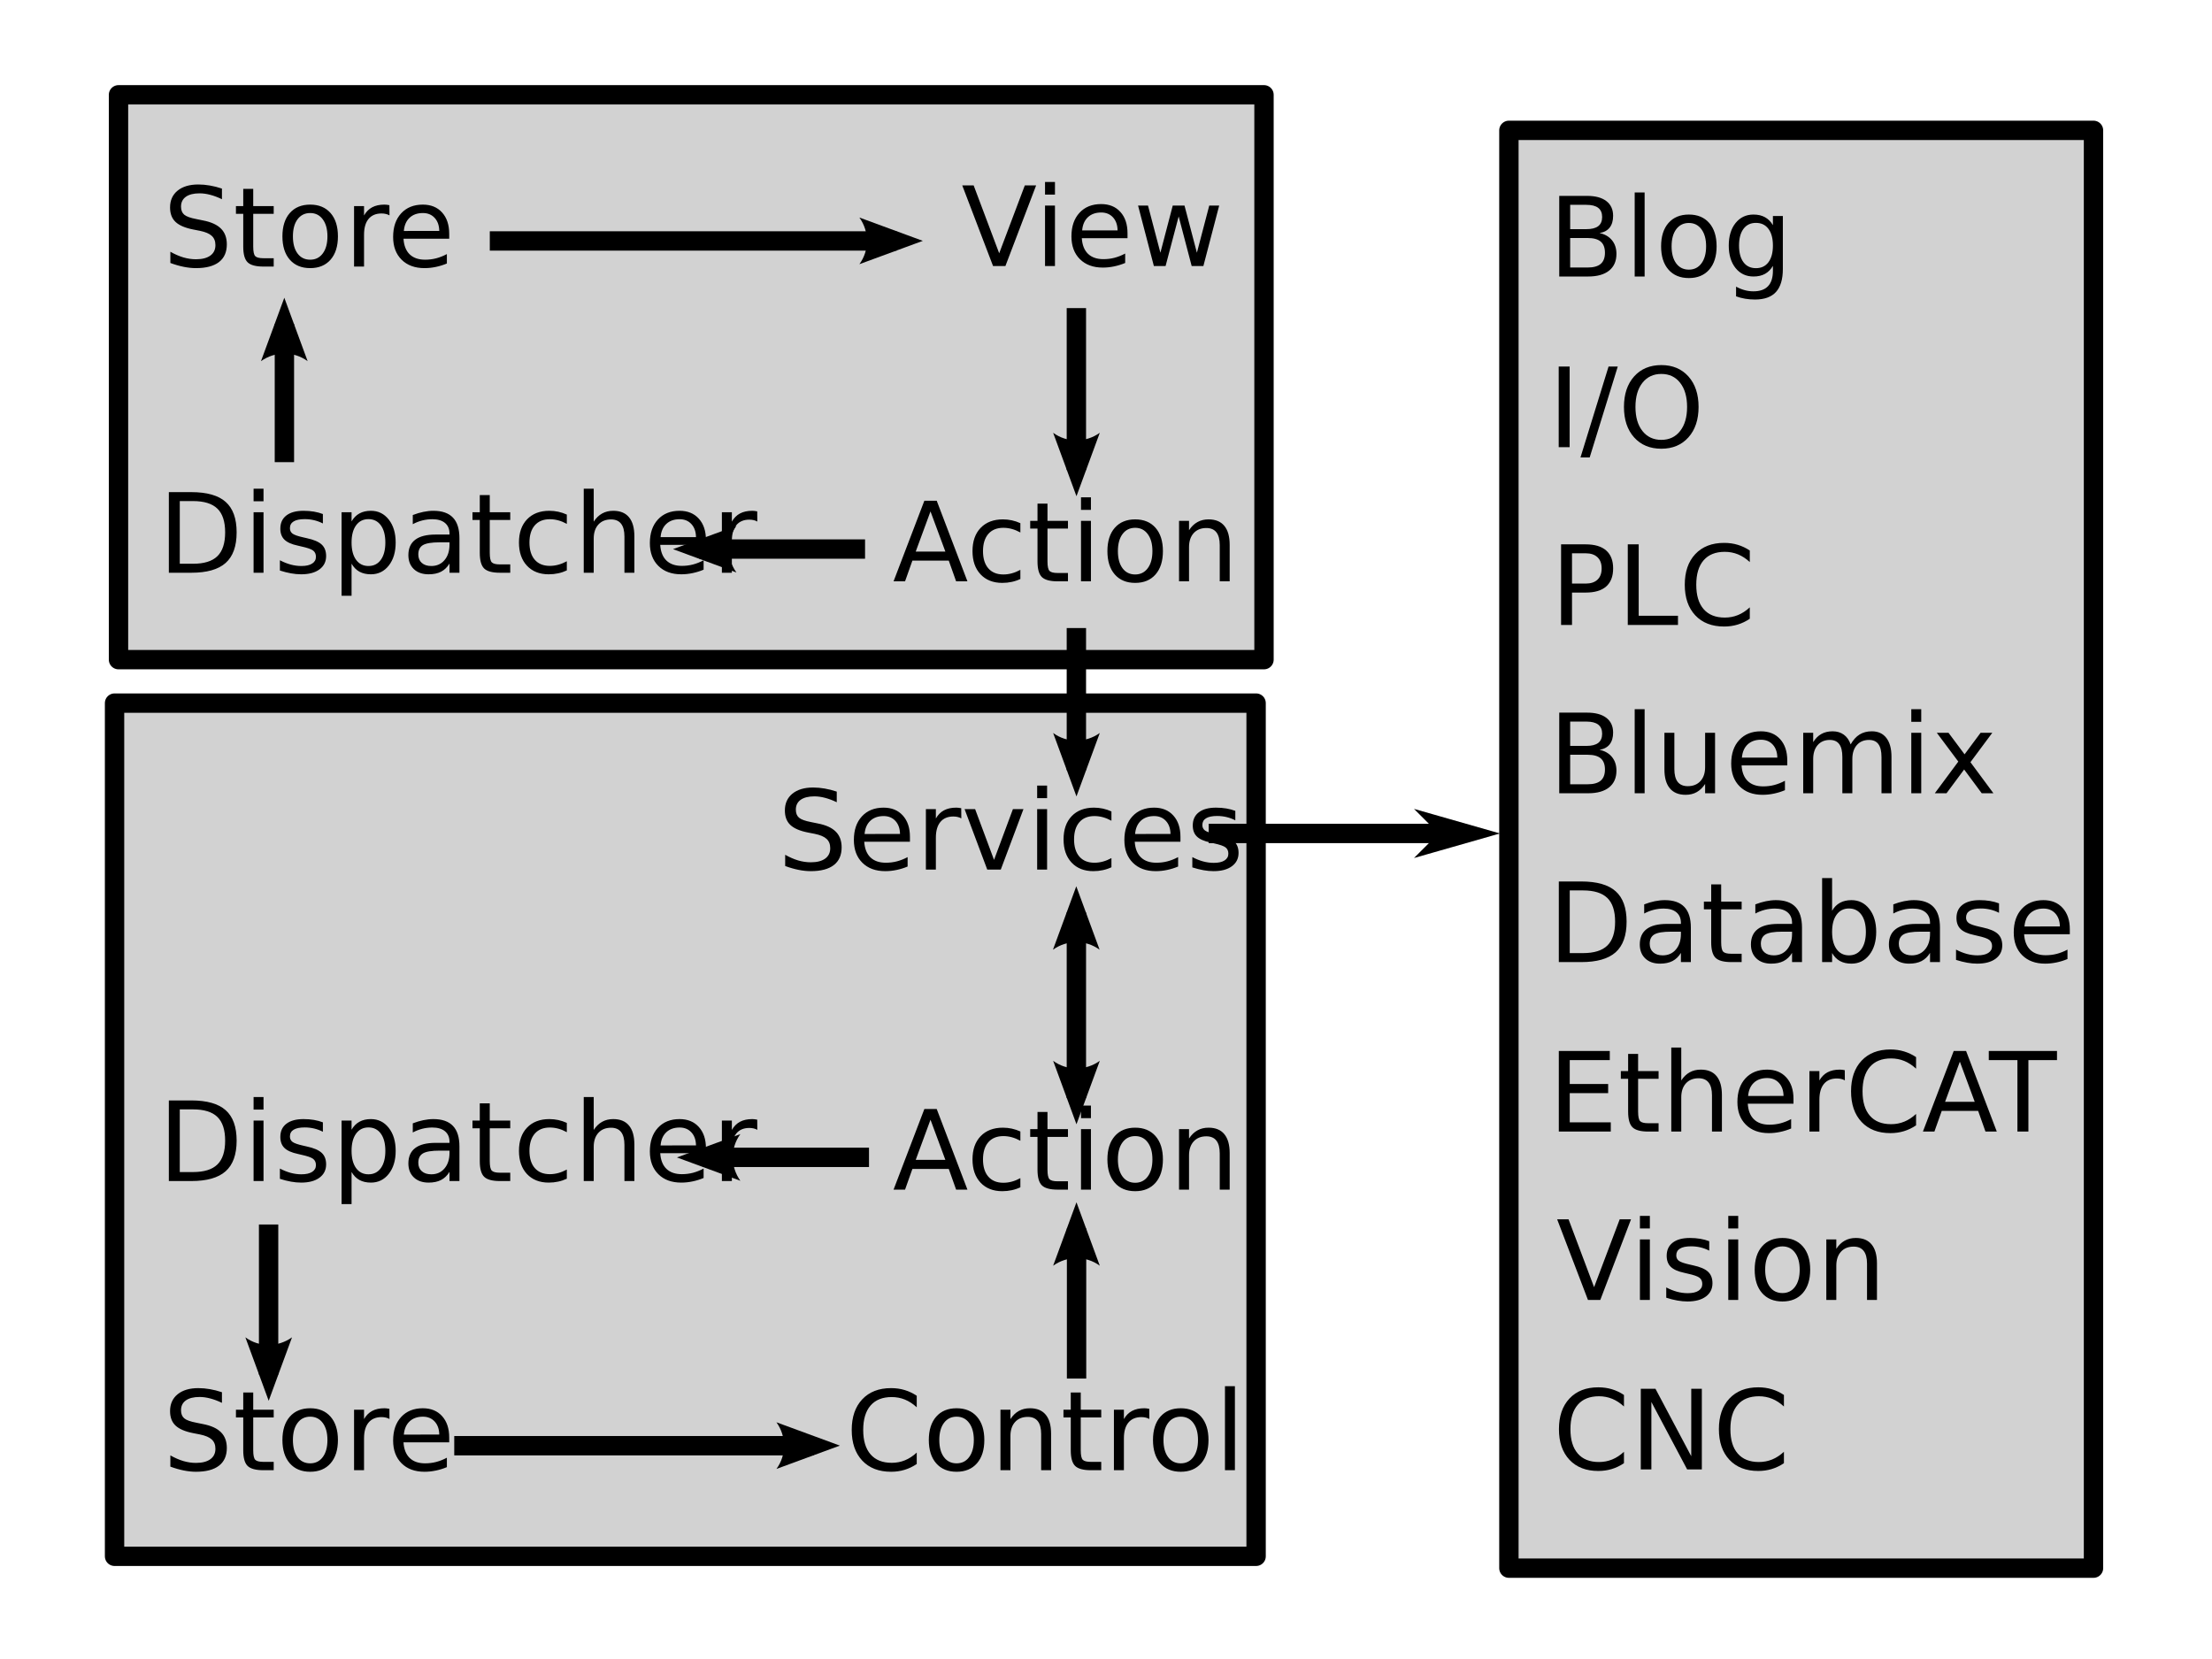
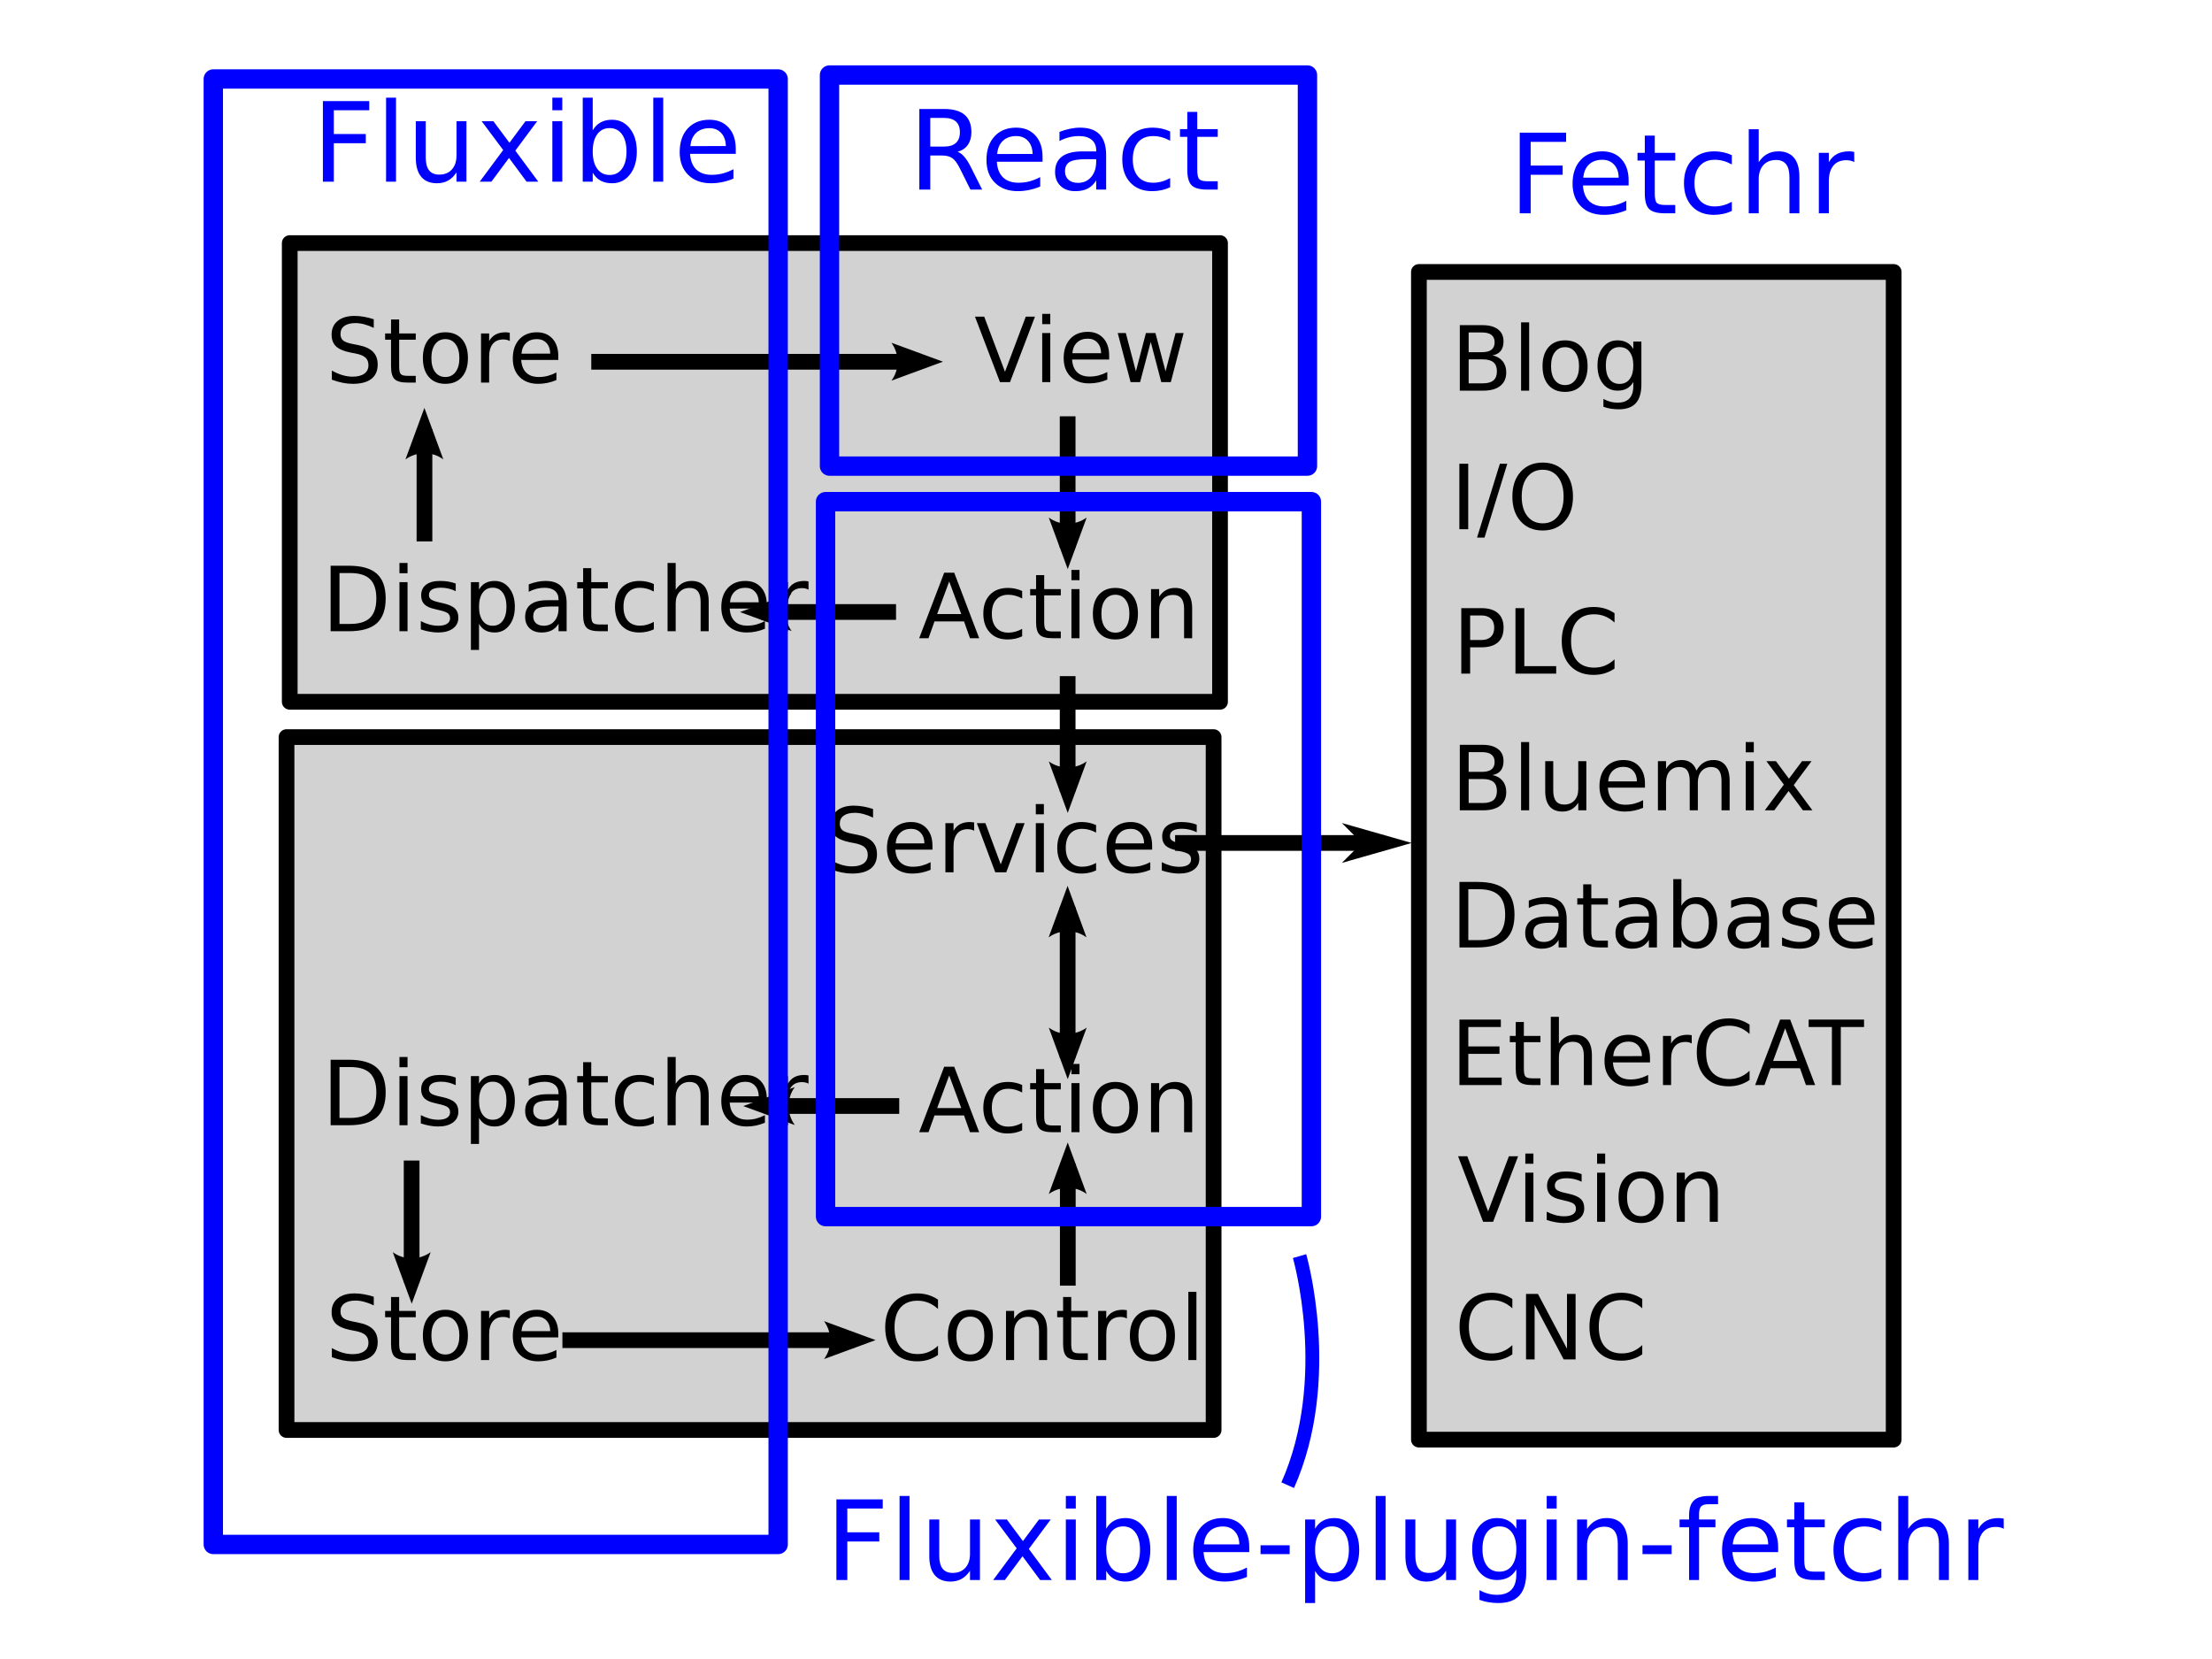
<svg xmlns="http://www.w3.org/2000/svg" width="800" height="600" id="svg2" version="1.1">
  <defs id="defs4">
    <marker orient="auto" refY="0.0" refX="0.0" id="Arrow2Sstart" style="overflow:visible">
      <path id="path3917" style="fill-rule:evenodd;stroke-width:0.625;stroke-linejoin:round" d="M 8.719,4.034 L -2.207,0.016 L 8.719,-4.002 C 6.973,-1.63 6.983,1.616 8.719,4.034 z " transform="scale(0.3) translate(-2.3,0)" />
    </marker>
    <marker orient="auto" refY="0.0" refX="0.0" id="Arrow2Lstart" style="overflow:visible">
      <path id="path3905" style="fill-rule:evenodd;stroke-width:0.625;stroke-linejoin:round" d="M 8.719,4.034 L -2.207,0.016 L 8.719,-4.002 C 6.973,-1.63 6.983,1.616 8.719,4.034 z " transform="scale(1.1) translate(1,0)" />
    </marker>
    <marker orient="auto" refY="0.0" refX="0.0" id="Arrow2Send" style="overflow:visible;">
      <path id="path3920" style="fill-rule:evenodd;stroke-width:0.625;stroke-linejoin:round;" d="M 8.719,4.034 L -2.207,0.016 L 8.719,-4.002 C 6.973,-1.63 6.983,1.616 8.719,4.034 z " transform="scale(0.3) rotate(180) translate(-2.3,0)" />
    </marker>
    <marker orient="auto" refY="0.0" refX="0.0" id="Arrow1Send" style="overflow:visible;">
      <path id="path3902" d="M 0.0,0.0 L 5.0,-5.0 L -12.5,0.0 L 5.0,5.0 L 0.0,0.0 z " style="fill-rule:evenodd;stroke:#000000;stroke-width:1.0pt;" transform="scale(0.2) rotate(180) translate(6,0)" />
    </marker>
    <marker orient="auto" refY="0.0" refX="0.0" id="Arrow1Mend" style="overflow:visible;">
      <path id="path3896" d="M 0.0,0.0 L 5.0,-5.0 L -12.5,0.0 L 5.0,5.0 L 0.0,0.0 z " style="fill-rule:evenodd;stroke:#000000;stroke-width:1.0pt;" transform="scale(0.4) rotate(180) translate(10,0)" />
    </marker>
    <marker orient="auto" refY="0.0" refX="0.0" id="Arrow1Lend" style="overflow:visible;">
      <path id="path3890" d="M 0.0,0.0 L 5.0,-5.0 L -12.5,0.0 L 5.0,5.0 L 0.0,0.0 z " style="fill-rule:evenodd;stroke:#000000;stroke-width:1.0pt;" transform="scale(0.8) rotate(180) translate(12.5,0)" />
    </marker>
  </defs>
  <g id="layer1" transform="translate(0,-452.3622)">
-     <rect style="fill:#c4c4c4;fill-opacity:0.76;stroke:#000000;stroke-width:7;stroke-linejoin:round;stroke-miterlimit:4;stroke-opacity:1;stroke-dasharray:none;stroke-dashoffset:0" id="rect3877" width="412.857" height="308.571" x="41.429" y="706.648" />
-     <rect style="fill:#c4c4c4;fill-opacity:0.76;stroke:#000000;stroke-width:7;stroke-linejoin:round;stroke-miterlimit:4;stroke-opacity:1;stroke-dasharray:none;stroke-dashoffset:0" id="rect3879" width="414.286" height="204.286" x="42.857" y="486.648" />
-     <rect style="fill:#c4c4c4;fill-opacity:0.76;stroke:#000000;stroke-width:7;stroke-linejoin:round;stroke-miterlimit:4;stroke-opacity:1;stroke-dasharray:none;stroke-dashoffset:0" id="rect3873" width="211.429" height="520" x="545.714" y="47.143" transform="translate(0,452.3622)" />
-     <text xml:space="preserve" style="font-size:40px;font-style:normal;font-weight:normal;line-height:125%;letter-spacing:0px;word-spacing:0px;fill:#000000;fill-opacity:1;stroke:none;font-family:Bitstream Vera Sans" x="57.143" y="659.505" id="text3013">
-       <tspan id="tspan3015" x="57.143" y="659.505">Dispatcher</tspan>
+     <rect style="fill:#c4c4c4;fill-opacity:0.76;stroke:#000000;stroke-width:5.685;stroke-linejoin:round;stroke-miterlimit:4;stroke-opacity:1;stroke-dasharray:none;stroke-dashoffset:0" id="rect3877" width="335.289" height="250.597" x="103.628" y="718.942" />
+     <rect style="fill:#c4c4c4;fill-opacity:0.76;stroke:#000000;stroke-width:5.685;stroke-linejoin:round;stroke-miterlimit:4;stroke-opacity:1;stroke-dasharray:none;stroke-dashoffset:0" id="rect3879" width="336.45" height="165.904" x="104.788" y="540.276" />
+     <rect style="fill:#c4c4c4;fill-opacity:0.76;stroke:#000000;stroke-width:5.685;stroke-linejoin:round;stroke-miterlimit:4;stroke-opacity:1;stroke-dasharray:none;stroke-dashoffset:0" id="rect3873" width="171.705" height="422.302" x="513.168" y="550.718" />
+     <text xml:space="preserve" style="font-size:32.485px;font-style:normal;font-weight:normal;line-height:125%;letter-spacing:0px;word-spacing:0px;fill:#000000;fill-opacity:1;stroke:none;font-family:Bitstream Vera Sans" x="116.39" y="680.657" id="text3013">
+       <tspan id="tspan3015" x="116.39" y="680.657">Dispatcher</tspan>
    </text>
-     <text xml:space="preserve" style="font-size:40px;font-style:normal;font-weight:normal;line-height:125%;letter-spacing:0px;word-spacing:0px;fill:#000000;fill-opacity:1;stroke:none;font-family:Bitstream Vera Sans" x="58.862" y="548.771" id="text3017">
-       <tspan id="tspan3019" x="58.862" y="548.771">Store</tspan>
+     <text xml:space="preserve" style="font-size:32.485px;font-style:normal;font-weight:normal;line-height:125%;letter-spacing:0px;word-spacing:0px;fill:#000000;fill-opacity:1;stroke:none;font-family:Bitstream Vera Sans" x="117.786" y="590.728" id="text3017">
+       <tspan id="tspan3019" x="117.786" y="590.728">Store</tspan>
    </text>
-     <text xml:space="preserve" style="font-size:40px;font-style:normal;font-weight:normal;line-height:125%;letter-spacing:0px;word-spacing:0px;fill:#000000;fill-opacity:1;stroke:none;font-family:Bitstream Vera Sans" x="347.701" y="548.576" id="text3021">
-       <tspan id="tspan3023" x="347.701" y="548.576">View</tspan>
+     <text xml:space="preserve" style="font-size:32.485px;font-style:normal;font-weight:normal;line-height:125%;letter-spacing:0px;word-spacing:0px;fill:#000000;fill-opacity:1;stroke:none;font-family:Bitstream Vera Sans" x="352.358" y="590.569" id="text3021">
+       <tspan id="tspan3023" x="352.358" y="590.569">View</tspan>
    </text>
-     <text xml:space="preserve" style="font-size:40px;font-style:normal;font-weight:normal;line-height:125%;letter-spacing:0px;word-spacing:0px;fill:#000000;fill-opacity:1;stroke:none;font-family:Bitstream Vera Sans" x="322.857" y="662.61" id="text3025">
-       <tspan id="tspan3027" x="322.857" y="662.61">Action</tspan>
+     <text xml:space="preserve" style="font-size:32.485px;font-style:normal;font-weight:normal;line-height:125%;letter-spacing:0px;word-spacing:0px;fill:#000000;fill-opacity:1;stroke:none;font-family:Bitstream Vera Sans" x="332.182" y="683.179" id="text3025">
+       <tspan id="tspan3027" x="332.182" y="683.179">Action</tspan>
    </text>
-     <text xml:space="preserve" style="font-size:40px;font-style:normal;font-weight:normal;line-height:125%;letter-spacing:0px;word-spacing:0px;fill:#000000;fill-opacity:1;stroke:none;font-family:Bitstream Vera Sans" x="281.217" y="766.863" id="text3033">
-       <tspan id="tspan3035" x="281.217" y="766.863">Services</tspan>
+     <text xml:space="preserve" style="font-size:32.485px;font-style:normal;font-weight:normal;line-height:125%;letter-spacing:0px;word-spacing:0px;fill:#000000;fill-opacity:1;stroke:none;font-family:Bitstream Vera Sans" x="298.365" y="767.844" id="text3033">
+       <tspan id="tspan3035" x="298.365" y="767.844">Services</tspan>
    </text>
-     <text xml:space="preserve" style="font-size:40px;font-style:normal;font-weight:normal;line-height:125%;letter-spacing:0px;word-spacing:0px;fill:#000000;fill-opacity:1;stroke:none;font-family:Bitstream Vera Sans" x="58.862" y="984.081" id="text3041">
-       <tspan id="tspan3043" x="58.862" y="984.081">Store</tspan>
+     <text xml:space="preserve" style="font-size:32.485px;font-style:normal;font-weight:normal;line-height:125%;letter-spacing:0px;word-spacing:0px;fill:#000000;fill-opacity:1;stroke:none;font-family:Bitstream Vera Sans" x="117.786" y="944.251" id="text3041">
+       <tspan id="tspan3043" x="117.786" y="944.251">Store</tspan>
    </text>
-     <text xml:space="preserve" style="font-size:40px;font-style:normal;font-weight:normal;line-height:125%;letter-spacing:0px;word-spacing:0px;fill:#000000;fill-opacity:1;stroke:none;font-family:Bitstream Vera Sans" x="322.857" y="882.611" id="text3045">
-       <tspan id="tspan3047" x="322.857" y="882.611">Action</tspan>
+     <text xml:space="preserve" style="font-size:32.485px;font-style:normal;font-weight:normal;line-height:125%;letter-spacing:0px;word-spacing:0px;fill:#000000;fill-opacity:1;stroke:none;font-family:Bitstream Vera Sans" x="332.182" y="861.845" id="text3045">
+       <tspan id="tspan3047" x="332.182" y="861.845">Action</tspan>
    </text>
-     <text id="text3049" y="879.505" x="57.143" style="font-size:40px;font-style:normal;font-weight:normal;line-height:125%;letter-spacing:0px;word-spacing:0px;fill:#000000;fill-opacity:1;stroke:none;font-family:Bitstream Vera Sans" xml:space="preserve">
-       <tspan y="879.505" x="57.143" id="tspan3051">Dispatcher</tspan>
+     <text id="text3049" y="859.323" x="116.39" style="font-size:32.485px;font-style:normal;font-weight:normal;line-height:125%;letter-spacing:0px;word-spacing:0px;fill:#000000;fill-opacity:1;stroke:none;font-family:Bitstream Vera Sans" xml:space="preserve">
+       <tspan y="859.323" x="116.39" id="tspan3051">Dispatcher</tspan>
    </text>
-     <text xml:space="preserve" style="font-size:40px;font-style:normal;font-weight:normal;line-height:125%;letter-spacing:0px;word-spacing:0px;fill:#000000;fill-opacity:1;stroke:none;font-family:Bitstream Vera Sans" x="559.844" y="800.316" id="text3053">
-       <tspan id="tspan3055" x="559.844" y="800.316">Database</tspan>
+     <text xml:space="preserve" style="font-size:32.485px;font-style:normal;font-weight:normal;line-height:125%;letter-spacing:0px;word-spacing:0px;fill:#000000;fill-opacity:1;stroke:none;font-family:Bitstream Vera Sans" x="524.643" y="795.012" id="text3053">
+       <tspan id="tspan3055" x="524.643" y="795.012">Database</tspan>
    </text>
-     <text xml:space="preserve" style="font-size:40px;font-style:normal;font-weight:normal;line-height:125%;letter-spacing:0px;word-spacing:0px;fill:#000000;fill-opacity:1;stroke:none;font-family:Bitstream Vera Sans" x="305.787" y="984.081" id="text3057">
-       <tspan id="tspan3059" x="305.787" y="984.081">Control</tspan>
+     <text xml:space="preserve" style="font-size:32.485px;font-style:normal;font-weight:normal;line-height:125%;letter-spacing:0px;word-spacing:0px;fill:#000000;fill-opacity:1;stroke:none;font-family:Bitstream Vera Sans" x="318.319" y="944.251" id="text3057">
+       <tspan id="tspan3059" x="318.319" y="944.251">Control</tspan>
    </text>
-     <text xml:space="preserve" style="font-size:40px;font-style:normal;font-weight:normal;line-height:125%;letter-spacing:0px;word-spacing:0px;fill:#000000;fill-opacity:1;stroke:none;font-family:Bitstream Vera Sans" x="559.805" y="614.087" id="text3061">
-       <tspan id="tspan3063" x="559.805" y="614.087">I/O</tspan>
+     <text xml:space="preserve" style="font-size:32.485px;font-style:normal;font-weight:normal;line-height:125%;letter-spacing:0px;word-spacing:0px;fill:#000000;fill-opacity:1;stroke:none;font-family:Bitstream Vera Sans" x="524.612" y="643.772" id="text3061">
+       <tspan id="tspan3063" x="524.612" y="643.772">I/O</tspan>
    </text>
-     <text xml:space="preserve" style="font-size:40px;font-style:normal;font-weight:normal;line-height:125%;letter-spacing:0px;word-spacing:0px;fill:#000000;fill-opacity:1;stroke:none;font-family:Bitstream Vera Sans" x="559.844" y="861.611" id="text3065">
-       <tspan id="tspan3067" x="559.844" y="861.611">EtherCAT</tspan>
+     <text xml:space="preserve" style="font-size:32.485px;font-style:normal;font-weight:normal;line-height:125%;letter-spacing:0px;word-spacing:0px;fill:#000000;fill-opacity:1;stroke:none;font-family:Bitstream Vera Sans" x="524.643" y="844.791" id="text3065">
+       <tspan id="tspan3067" x="524.643" y="844.791">EtherCAT</tspan>
    </text>
-     <text xml:space="preserve" style="font-size:40px;font-style:normal;font-weight:normal;line-height:125%;letter-spacing:0px;word-spacing:0px;fill:#000000;fill-opacity:1;stroke:none;font-family:Bitstream Vera Sans" x="561.562" y="983.791" id="text3069">
-       <tspan id="tspan3071" x="561.562" y="983.791">CNC</tspan>
+     <text xml:space="preserve" style="font-size:32.485px;font-style:normal;font-weight:normal;line-height:125%;letter-spacing:0px;word-spacing:0px;fill:#000000;fill-opacity:1;stroke:none;font-family:Bitstream Vera Sans" x="526.039" y="944.015" id="text3069">
+       <tspan id="tspan3071" x="526.039" y="944.015">CNC</tspan>
    </text>
-     <text xml:space="preserve" style="font-size:40px;font-style:normal;font-weight:normal;line-height:125%;letter-spacing:0px;word-spacing:0px;fill:#000000;fill-opacity:1;stroke:none;font-family:Bitstream Vera Sans" x="562.852" y="922.496" id="text3073">
-       <tspan id="tspan3075" x="562.852" y="922.496">Vision</tspan>
+     <text xml:space="preserve" style="font-size:32.485px;font-style:normal;font-weight:normal;line-height:125%;letter-spacing:0px;word-spacing:0px;fill:#000000;fill-opacity:1;stroke:none;font-family:Bitstream Vera Sans" x="527.086" y="894.237" id="text3073">
+       <tspan id="tspan3075" x="527.086" y="894.237">Vision</tspan>
    </text>
-     <text xml:space="preserve" style="font-size:40px;font-style:normal;font-weight:normal;line-height:125%;letter-spacing:0px;word-spacing:0px;fill:#000000;fill-opacity:1;stroke:none;font-family:Bitstream Vera Sans" x="560" y="739.255" id="text3077">
-       <tspan id="tspan3079" x="560" y="739.255">Bluemix</tspan>
+     <text xml:space="preserve" style="font-size:32.485px;font-style:normal;font-weight:normal;line-height:125%;letter-spacing:0px;word-spacing:0px;fill:#000000;fill-opacity:1;stroke:none;font-family:Bitstream Vera Sans" x="524.77" y="745.423" id="text3077">
+       <tspan id="tspan3079" x="524.77" y="745.423">Bluemix</tspan>
    </text>
-     <text xml:space="preserve" style="font-size:40px;font-style:normal;font-weight:normal;line-height:125%;letter-spacing:0px;word-spacing:0px;fill:#000000;fill-opacity:1;stroke:none;font-family:Bitstream Vera Sans" x="560" y="552.362" id="text3081">
-       <tspan id="tspan3083" x="560" y="552.362">Blog</tspan>
+     <text xml:space="preserve" style="font-size:32.485px;font-style:normal;font-weight:normal;line-height:125%;letter-spacing:0px;word-spacing:0px;fill:#000000;fill-opacity:1;stroke:none;font-family:Bitstream Vera Sans" x="524.77" y="593.644" id="text3081">
+       <tspan id="tspan3083" x="524.77" y="593.644">Blog</tspan>
    </text>
-     <text xml:space="preserve" style="font-size:40px;font-style:normal;font-weight:normal;line-height:125%;letter-spacing:0px;word-spacing:0px;fill:#000000;fill-opacity:1;stroke:none;font-family:Bitstream Vera Sans" x="560.664" y="678.39" id="text3085">
-       <tspan id="tspan3087" x="560.664" y="678.39">PLC</tspan>
+     <text xml:space="preserve" style="font-size:32.485px;font-style:normal;font-weight:normal;line-height:125%;letter-spacing:0px;word-spacing:0px;fill:#000000;fill-opacity:1;stroke:none;font-family:Bitstream Vera Sans" x="525.309" y="695.993" id="text3085">
+       <tspan id="tspan3087" x="525.309" y="695.993">PLC</tspan>
    </text>
-     <path style="fill:none;stroke:#000000;stroke-width:7;stroke-linecap:butt;stroke-linejoin:miter;stroke-opacity:1;stroke-miterlimit:4;stroke-dasharray:none;marker-end:url(#Arrow1Send)" d="m 437.143,301.429 92.857,0" id="path3881" transform="translate(0,452.3622)" />
-     <path style="fill:none;stroke:#000000;stroke-width:7;stroke-linecap:butt;stroke-linejoin:miter;stroke-opacity:1;stroke-miterlimit:4;stroke-dasharray:none;marker-end:url(#Arrow2Send)" d="m 177.143,87.143 147.143,0" id="path5267" transform="translate(0,452.3622)" />
-     <path style="fill:none;stroke:#000000;stroke-width:7;stroke-linecap:butt;stroke-linejoin:miter;stroke-miterlimit:4;stroke-opacity:1;stroke-dasharray:none;marker-end:url(#Arrow2Send)" d="m 389.286,563.791 0,58.571" id="path5457" />
-     <path style="fill:none;stroke:#000000;stroke-width:7;stroke-linecap:butt;stroke-linejoin:miter;stroke-opacity:1;stroke-miterlimit:4;stroke-dasharray:none;marker-end:url(#Arrow2Send)" d="m 312.857,198.571 -60,0" id="path5647" transform="translate(0,452.3622)" />
-     <path style="fill:none;stroke:#000000;stroke-width:7;stroke-linecap:butt;stroke-linejoin:miter;stroke-opacity:1;stroke-miterlimit:4;stroke-dasharray:none;marker-end:url(#Arrow2Send)" d="m 102.857,167.143 0,-50" id="path6027" transform="translate(0,452.3622)" />
-     <path style="fill:none;stroke:#000000;stroke-width:7;stroke-linecap:butt;stroke-linejoin:miter;stroke-miterlimit:4;stroke-opacity:1;stroke-dasharray:none;marker-end:url(#Arrow2Send)" d="m 389.286,679.505 0,51.429" id="path6217" />
-     <path style="fill:none;stroke:#000000;stroke-width:7;stroke-linecap:butt;stroke-linejoin:miter;stroke-miterlimit:4;stroke-opacity:1;stroke-dasharray:none;marker-end:url(#Arrow2Send);marker-start:url(#Arrow2Sstart)" d="m 389.286,782.362 0,67.143" id="path6407" />
-     <path style="fill:none;stroke:#000000;stroke-width:7;stroke-linecap:butt;stroke-linejoin:miter;stroke-opacity:1;marker-end:url(#Arrow2Send);stroke-miterlimit:4;stroke-dasharray:none" d="m 314.286,418.571 -60,0" id="path6597" transform="translate(0,452.3622)" />
-     <path style="fill:none;stroke:#000000;stroke-width:7;stroke-linecap:butt;stroke-linejoin:miter;stroke-opacity:1;stroke-miterlimit:4;stroke-dasharray:none;marker-end:url(#Arrow2Send)" d="m 97.143,442.857 0,54.286" id="path6787" transform="translate(0,452.3622)" />
-     <path style="fill:none;stroke:#000000;stroke-width:7;stroke-linecap:butt;stroke-linejoin:miter;stroke-opacity:1;marker-end:url(#Arrow2Send);stroke-miterlimit:4;stroke-dasharray:none" d="m 164.286,522.857 130,0" id="path6977" transform="translate(0,452.3622)" />
-     <path style="fill:none;stroke:#000000;stroke-width:7;stroke-linecap:butt;stroke-linejoin:miter;stroke-miterlimit:4;stroke-opacity:1;stroke-dasharray:none;marker-end:url(#Arrow2Send)" d="m 389.353,950.934 0,-54.286" id="path7167" />
+     <path style="fill:none;stroke:#000000;stroke-width:5.685;stroke-linecap:butt;stroke-linejoin:miter;stroke-miterlimit:4;stroke-opacity:1;stroke-dasharray:none;marker-end:url(#Arrow1Send)" d="m 424.995,757.228 75.411,0" id="path3881" />
+     <path style="fill:none;stroke:#000000;stroke-width:5.685;stroke-linecap:butt;stroke-linejoin:miter;stroke-miterlimit:4;stroke-opacity:1;stroke-dasharray:none;marker-end:url(#Arrow2Send)" d="m 213.844,583.202 119.498,0" id="path5267" />
+     <path style="fill:none;stroke:#000000;stroke-width:5.685;stroke-linecap:butt;stroke-linejoin:miter;stroke-miterlimit:4;stroke-opacity:1;stroke-dasharray:none;marker-end:url(#Arrow2Send)" d="m 386.13,602.925 0,47.567" id="path5457" />
+     <path style="fill:none;stroke:#000000;stroke-width:5.685;stroke-linecap:butt;stroke-linejoin:miter;stroke-miterlimit:4;stroke-opacity:1;stroke-dasharray:none;marker-end:url(#Arrow2Send)" d="m 324.061,673.696 -48.727,0" id="path5647" />
+     <path style="fill:none;stroke:#000000;stroke-width:5.685;stroke-linecap:butt;stroke-linejoin:miter;stroke-miterlimit:4;stroke-opacity:1;stroke-dasharray:none;marker-end:url(#Arrow2Send)" d="m 153.515,648.172 0,-40.606" id="path6027" />
+     <path style="fill:none;stroke:#000000;stroke-width:5.685;stroke-linecap:butt;stroke-linejoin:miter;stroke-miterlimit:4;stroke-opacity:1;stroke-dasharray:none;marker-end:url(#Arrow2Send)" d="m 386.13,696.899 0,41.766" id="path6217" />
+     <path style="fill:none;stroke:#000000;stroke-width:5.685;stroke-linecap:butt;stroke-linejoin:miter;stroke-miterlimit:4;stroke-opacity:1;stroke-dasharray:none;marker-start:url(#Arrow2Sstart);marker-end:url(#Arrow2Send)" d="m 386.13,780.431 0,54.528" id="path6407" />
+     <path style="fill:none;stroke:#000000;stroke-width:5.685;stroke-linecap:butt;stroke-linejoin:miter;stroke-miterlimit:4;stroke-opacity:1;stroke-dasharray:none;marker-end:url(#Arrow2Send)" d="m 325.221,852.362 -48.727,0" id="path6597" />
+     <path style="fill:none;stroke:#000000;stroke-width:5.685;stroke-linecap:butt;stroke-linejoin:miter;stroke-miterlimit:4;stroke-opacity:1;stroke-dasharray:none;marker-end:url(#Arrow2Send)" d="m 148.875,872.085 0,44.087" id="path6787" />
+     <path style="fill:none;stroke:#000000;stroke-width:5.685;stroke-linecap:butt;stroke-linejoin:miter;stroke-miterlimit:4;stroke-opacity:1;stroke-dasharray:none;marker-end:url(#Arrow2Send)" d="m 203.403,937.054 105.576,0" id="path6977" />
+     <path style="fill:none;stroke:#000000;stroke-width:5.685;stroke-linecap:butt;stroke-linejoin:miter;stroke-miterlimit:4;stroke-opacity:1;stroke-dasharray:none;marker-end:url(#Arrow2Send)" d="m 386.184,917.332 0,-44.087" id="path7167" />
+     <rect style="fill:none;stroke:#0000ff;stroke-width:7;stroke-linejoin:round;stroke-miterlimit:4;stroke-opacity:1;stroke-dasharray:none;stroke-dashoffset:0" id="rect3051" width="204.286" height="530" x="77.143" y="480.934" />
+     <text xml:space="preserve" style="font-size:40px;font-style:normal;font-weight:normal;line-height:125%;letter-spacing:0px;word-spacing:0px;fill:#0000ff;fill-opacity:1;stroke:none;font-family:Bitstream Vera Sans" x="112.857" y="65.714" id="text3857" transform="translate(0,452.3622)">
+       <tspan id="tspan3859" x="112.857" y="65.714">Fluxible</tspan>
+     </text>
+     <rect style="fill:#0000ff;fill-opacity:0;stroke:#0000ff;stroke-width:7;stroke-linejoin:round;stroke-miterlimit:4;stroke-opacity:1;stroke-dasharray:none;stroke-dashoffset:0" id="rect3861" width="175.714" height="258.571" x="298.571" y="633.791" />
+     <text xml:space="preserve" style="font-size:40px;font-style:normal;font-weight:normal;line-height:125%;letter-spacing:0px;word-spacing:0px;fill:#0000ff;fill-opacity:1;stroke:none;font-family:Bitstream Vera Sans" x="298.571" y="1023.791" id="text3863">
+       <tspan id="tspan3865" x="298.571" y="1023.791">Fluxible-plugin-fetchr</tspan>
+     </text>
+     <text xml:space="preserve" style="font-size:40px;font-style:normal;font-weight:normal;line-height:125%;letter-spacing:0px;word-spacing:0px;fill:#0000ff;fill-opacity:1;stroke:none;font-family:Bitstream Vera Sans" x="545.714" y="529.505" id="text3867">
+       <tspan id="tspan3869" x="545.714" y="529.505">Fetchr</tspan>
+     </text>
+     <rect style="fill:#0000ff;fill-opacity:0;stroke:#0000ff;stroke-width:7;stroke-linejoin:round;stroke-miterlimit:4;stroke-opacity:1;stroke-dasharray:none;stroke-dashoffset:0" id="rect3871" width="172.857" height="141.429" x="300" y="479.505" />
+     <text xml:space="preserve" style="font-size:40px;font-style:normal;font-weight:normal;line-height:125%;letter-spacing:0px;word-spacing:0px;fill:#0000ff;fill-opacity:1;stroke:none;font-family:Bitstream Vera Sans" x="328.571" y="520.934" id="text3873">
+       <tspan id="tspan3875" x="328.571" y="520.934">React</tspan>
+     </text>
+     <path style="fill:none;stroke:#0000ff;stroke-width:5;stroke-linecap:butt;stroke-linejoin:miter;stroke-miterlimit:4;stroke-opacity:1;stroke-dasharray:none;marker-end:none" d="M 465.714,989.505 C 482.857,950.934 470,906.648 470,906.648" id="path3879" />
  </g>
</svg>
